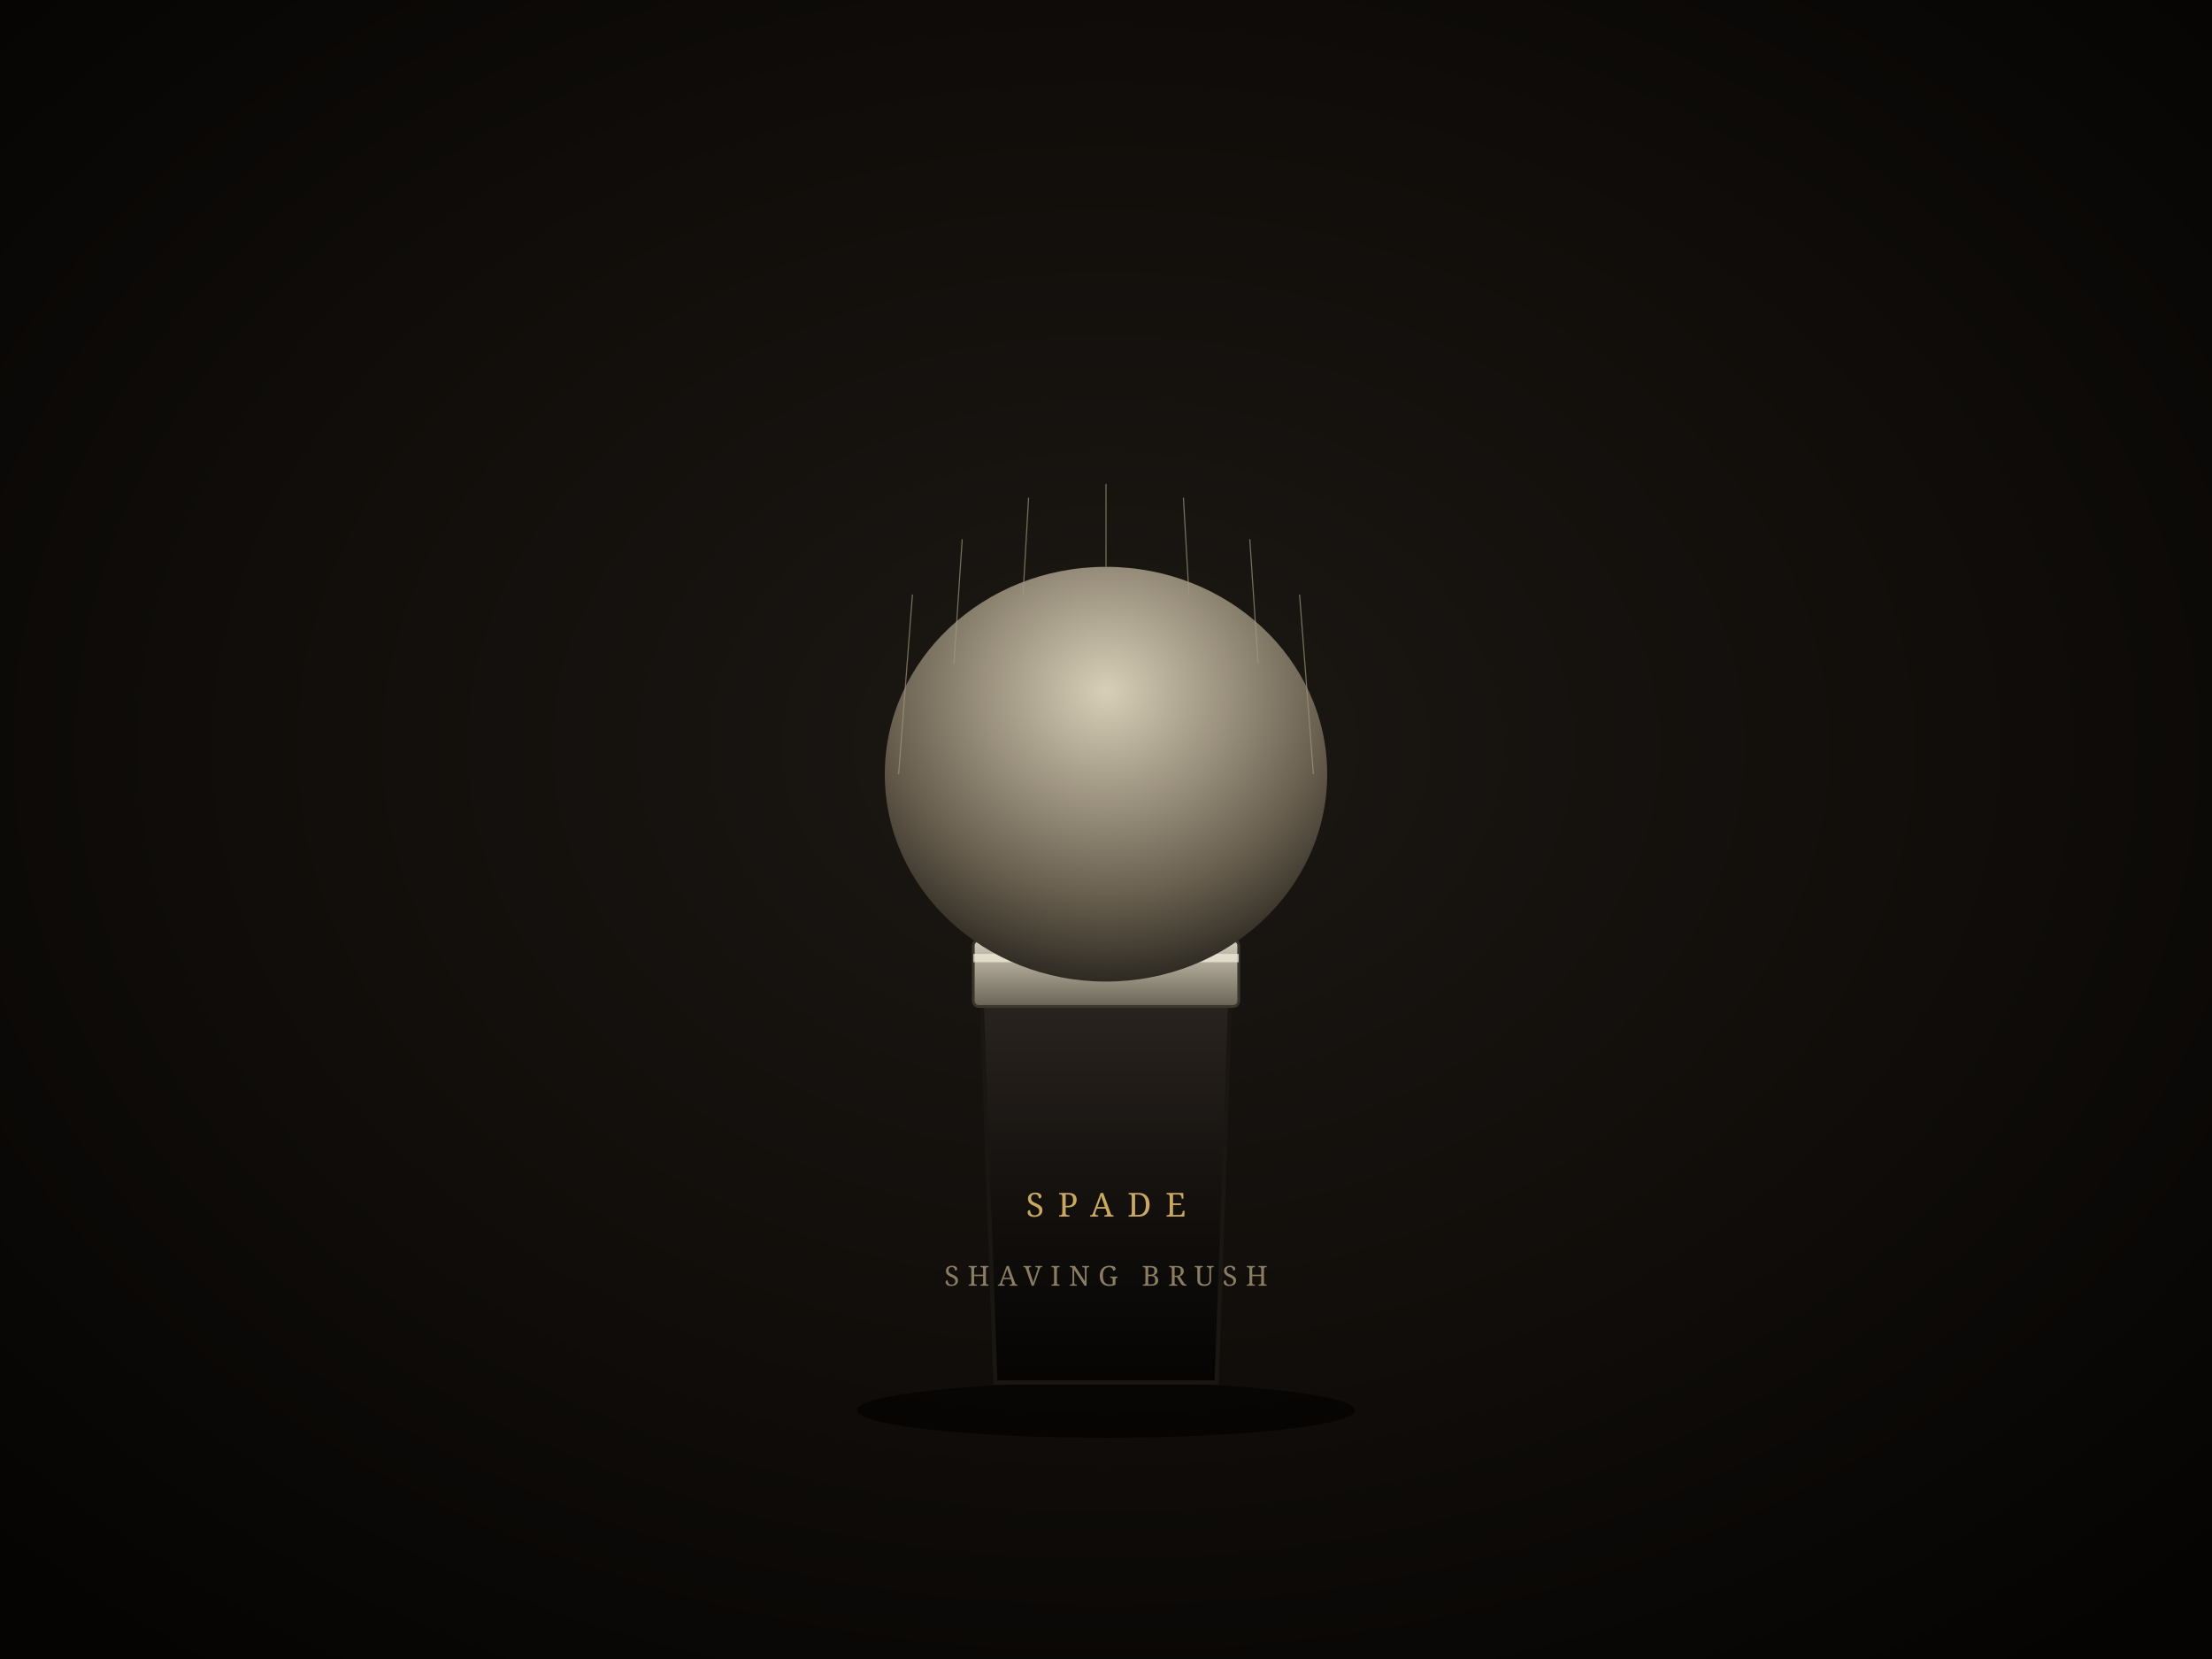
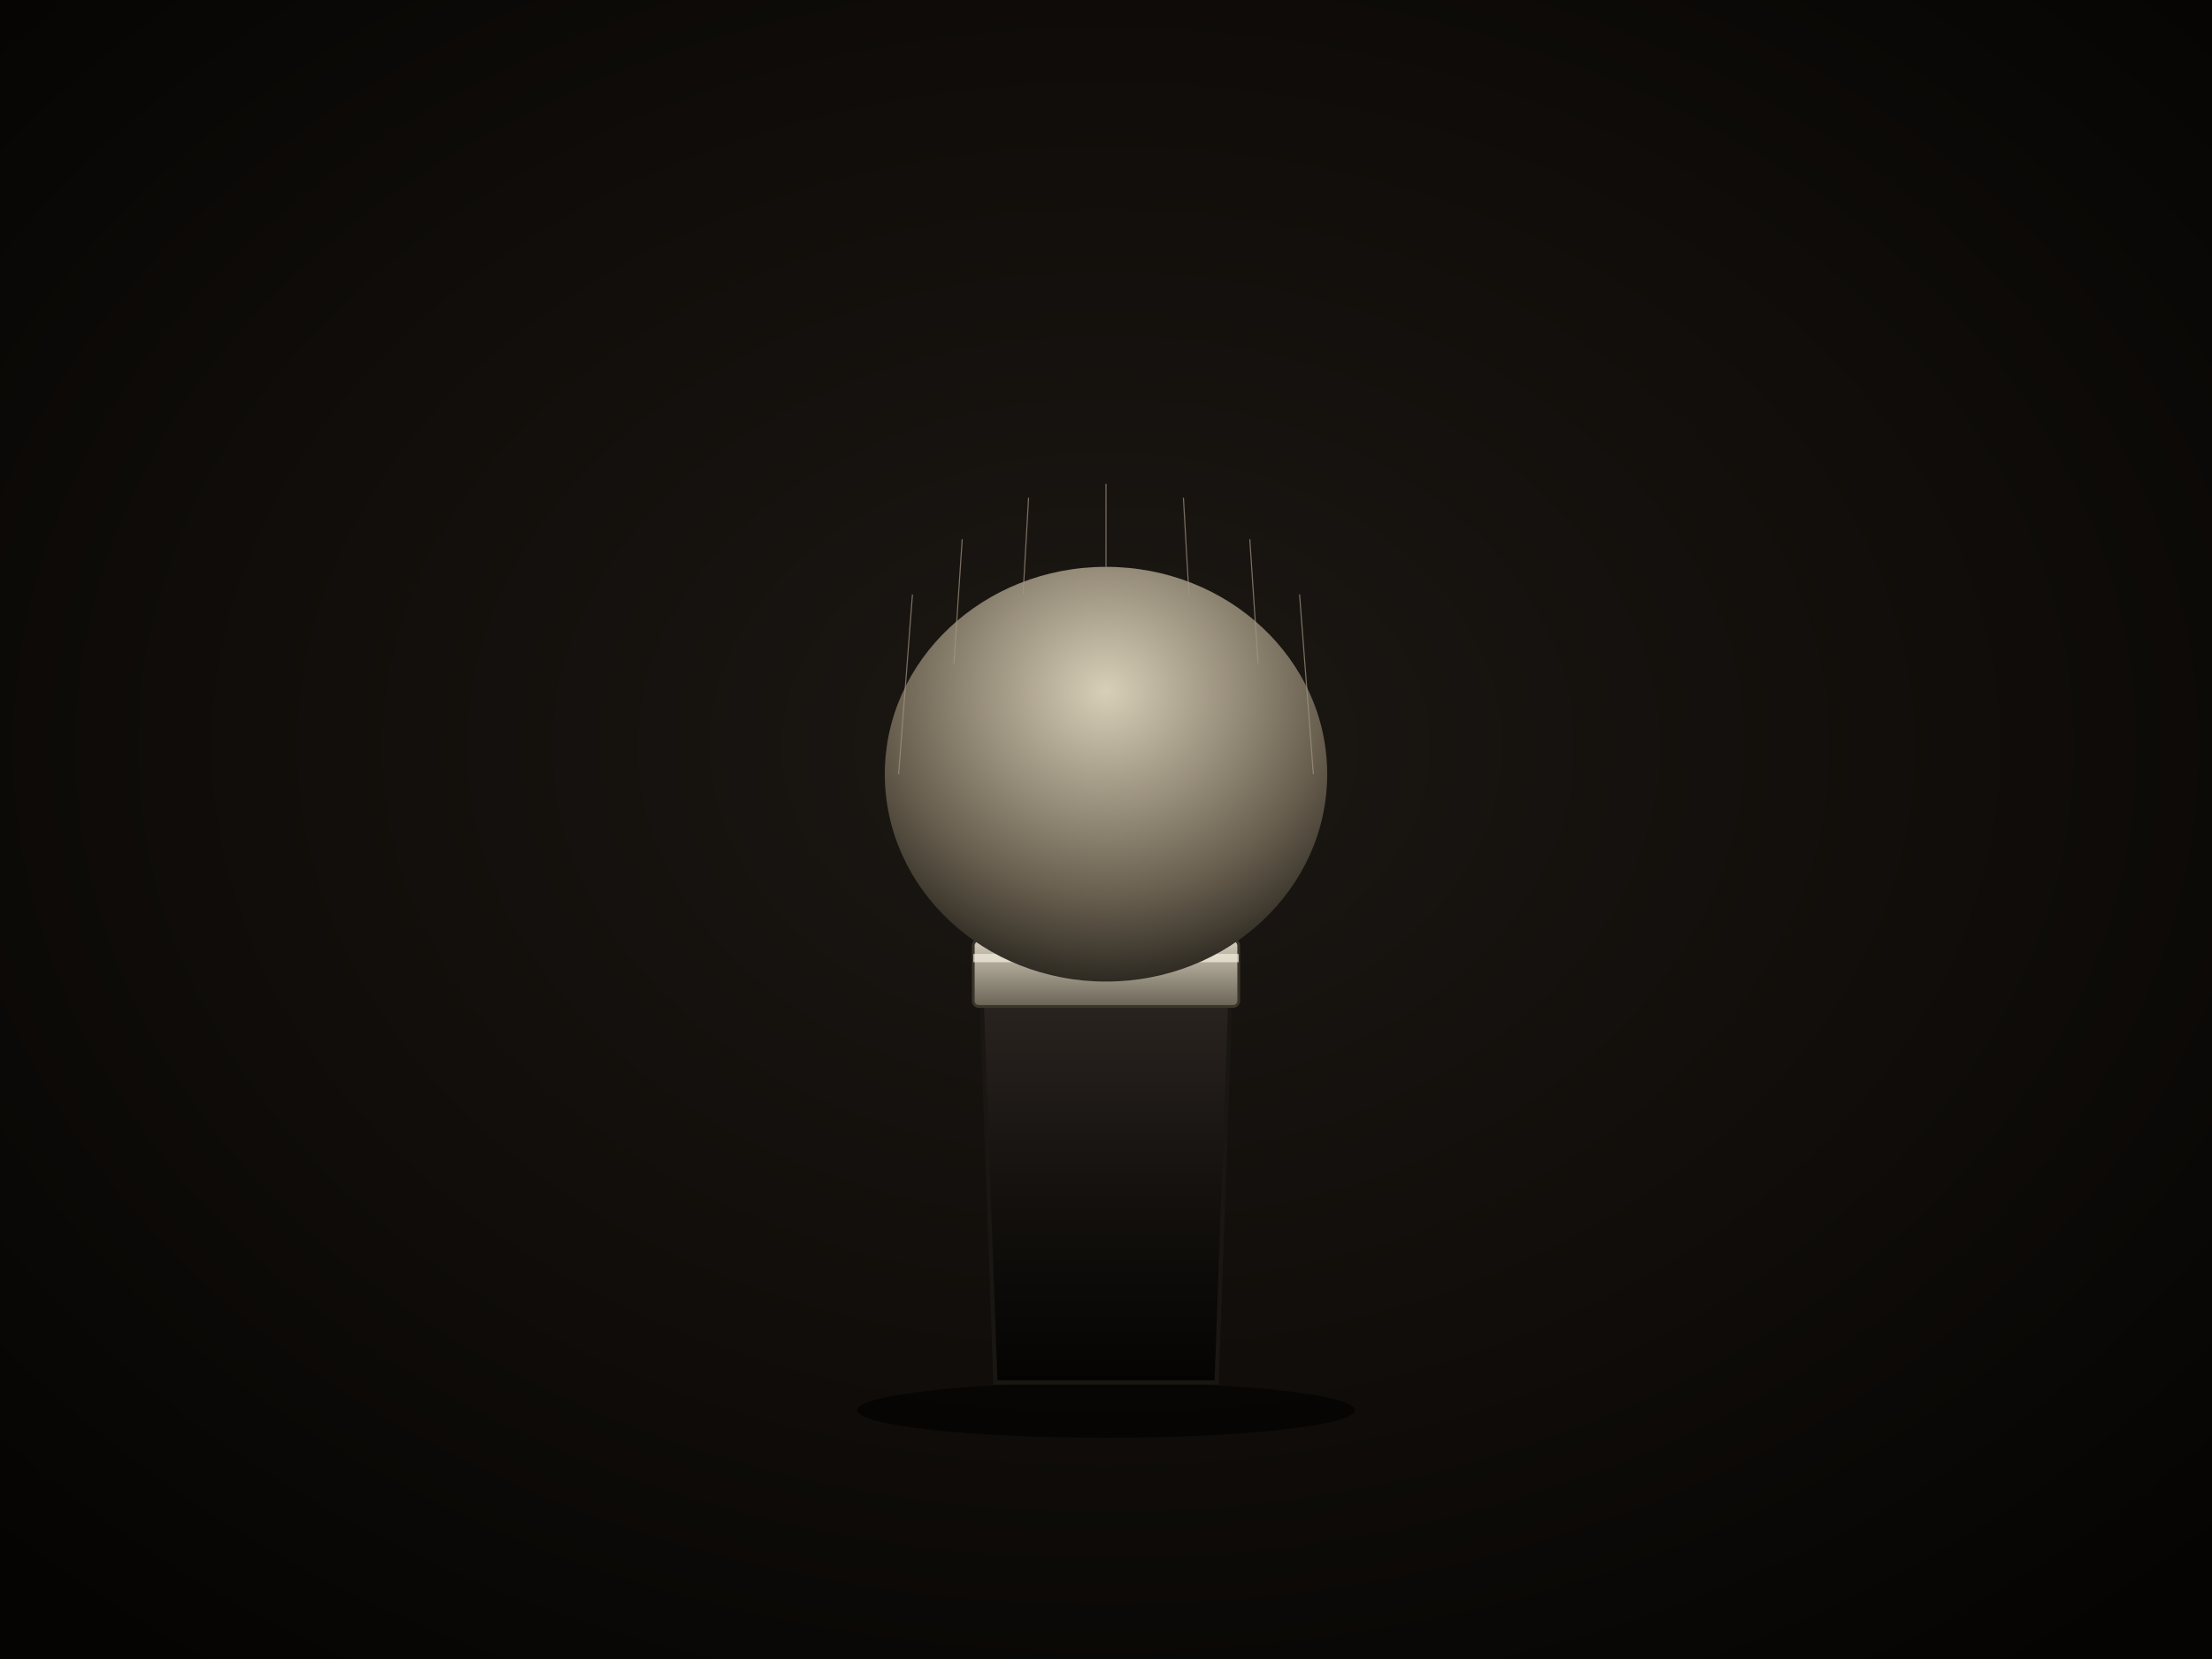
<svg xmlns="http://www.w3.org/2000/svg" viewBox="0 0 800 600" width="800" height="600">
  <defs>
    <radialGradient id="bg" cx="50%" cy="45%" r="70%">
      <stop offset="0%" stop-color="#1c1814" />
      <stop offset="60%" stop-color="#0f0c09" />
      <stop offset="100%" stop-color="#050403" />
    </radialGradient>
    <linearGradient id="resin" x1="0" y1="0" x2="0" y2="1">
      <stop offset="0%" stop-color="#2a2420" />
      <stop offset="50%" stop-color="#14110e" />
      <stop offset="100%" stop-color="#050403" />
    </linearGradient>
    <linearGradient id="steel" x1="0" y1="0" x2="0" y2="1">
      <stop offset="0%" stop-color="#d4cdbd" />
      <stop offset="100%" stop-color="#6a6456" />
    </linearGradient>
    <radialGradient id="bristle" cx="50%" cy="30%" r="70%">
      <stop offset="0%" stop-color="#d8cfb8" />
      <stop offset="70%" stop-color="#6a6050" />
      <stop offset="100%" stop-color="#2e2a22" />
    </radialGradient>
  </defs>
  <rect width="800" height="600" fill="url(#bg)" />
  <ellipse cx="400" cy="510" rx="90" ry="10" fill="#000" opacity="0.55" />
  <path d="M360 500 L355 360 L445 360 L440 500 Z" fill="url(#resin)" stroke="#1a1612" stroke-width="1.5" />
  <rect x="352" y="340" width="96" height="24" rx="2" fill="url(#steel)" stroke="#3a362c" stroke-width="1" />
  <rect x="352" y="345" width="96" height="3" fill="#f4eedd" opacity="0.7" />
  <ellipse cx="400" cy="280" rx="80" ry="75" fill="url(#bristle)" />
  <g stroke="#a29680" stroke-width="0.4" opacity="0.7">
    <line x1="325" y1="280" x2="330" y2="215" />
    <line x1="345" y1="240" x2="348" y2="195" />
    <line x1="370" y1="215" x2="372" y2="180" />
    <line x1="400" y1="205" x2="400" y2="175" />
    <line x1="430" y1="215" x2="428" y2="180" />
    <line x1="455" y1="240" x2="452" y2="195" />
    <line x1="475" y1="280" x2="470" y2="215" />
  </g>
-   <text x="400" y="440" text-anchor="middle" font-family="Georgia, serif" font-size="12" fill="#c9a961" letter-spacing="5">SPADE</text>
-   <text x="400" y="465" text-anchor="middle" font-family="Georgia, serif" font-size="10" fill="#8a7d63" letter-spacing="3">SHAVING BRUSH</text>
</svg>
